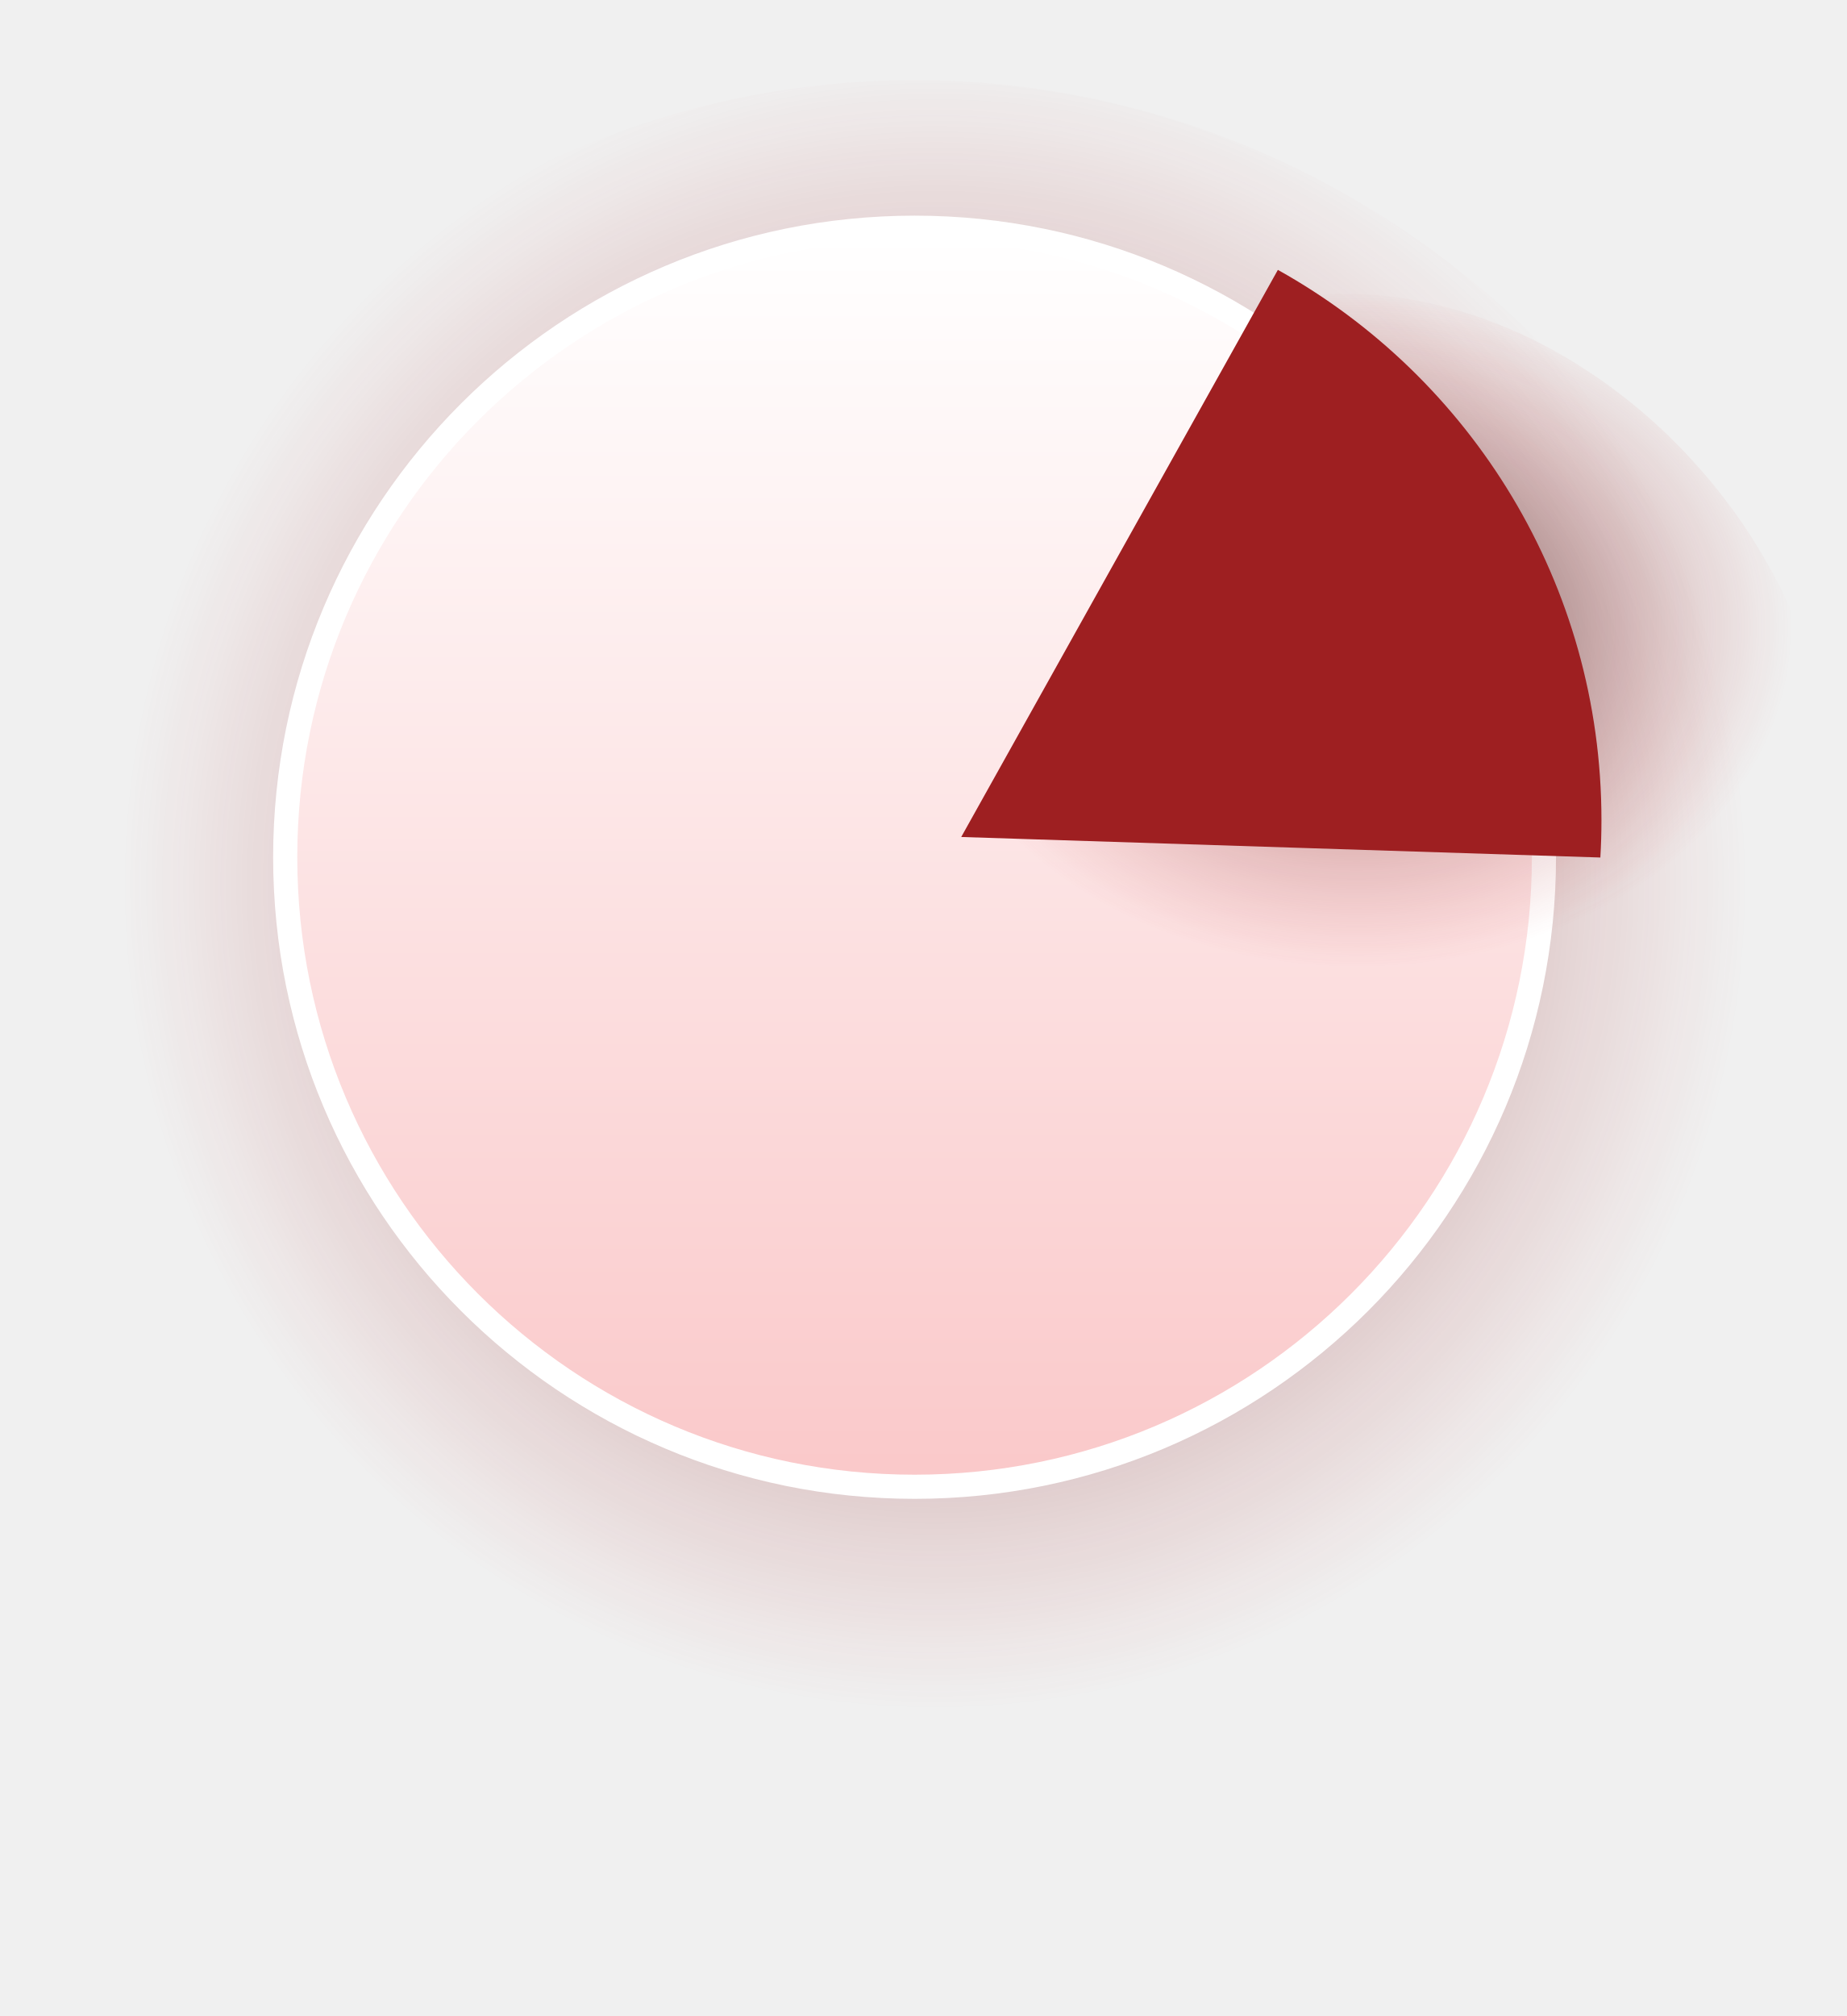
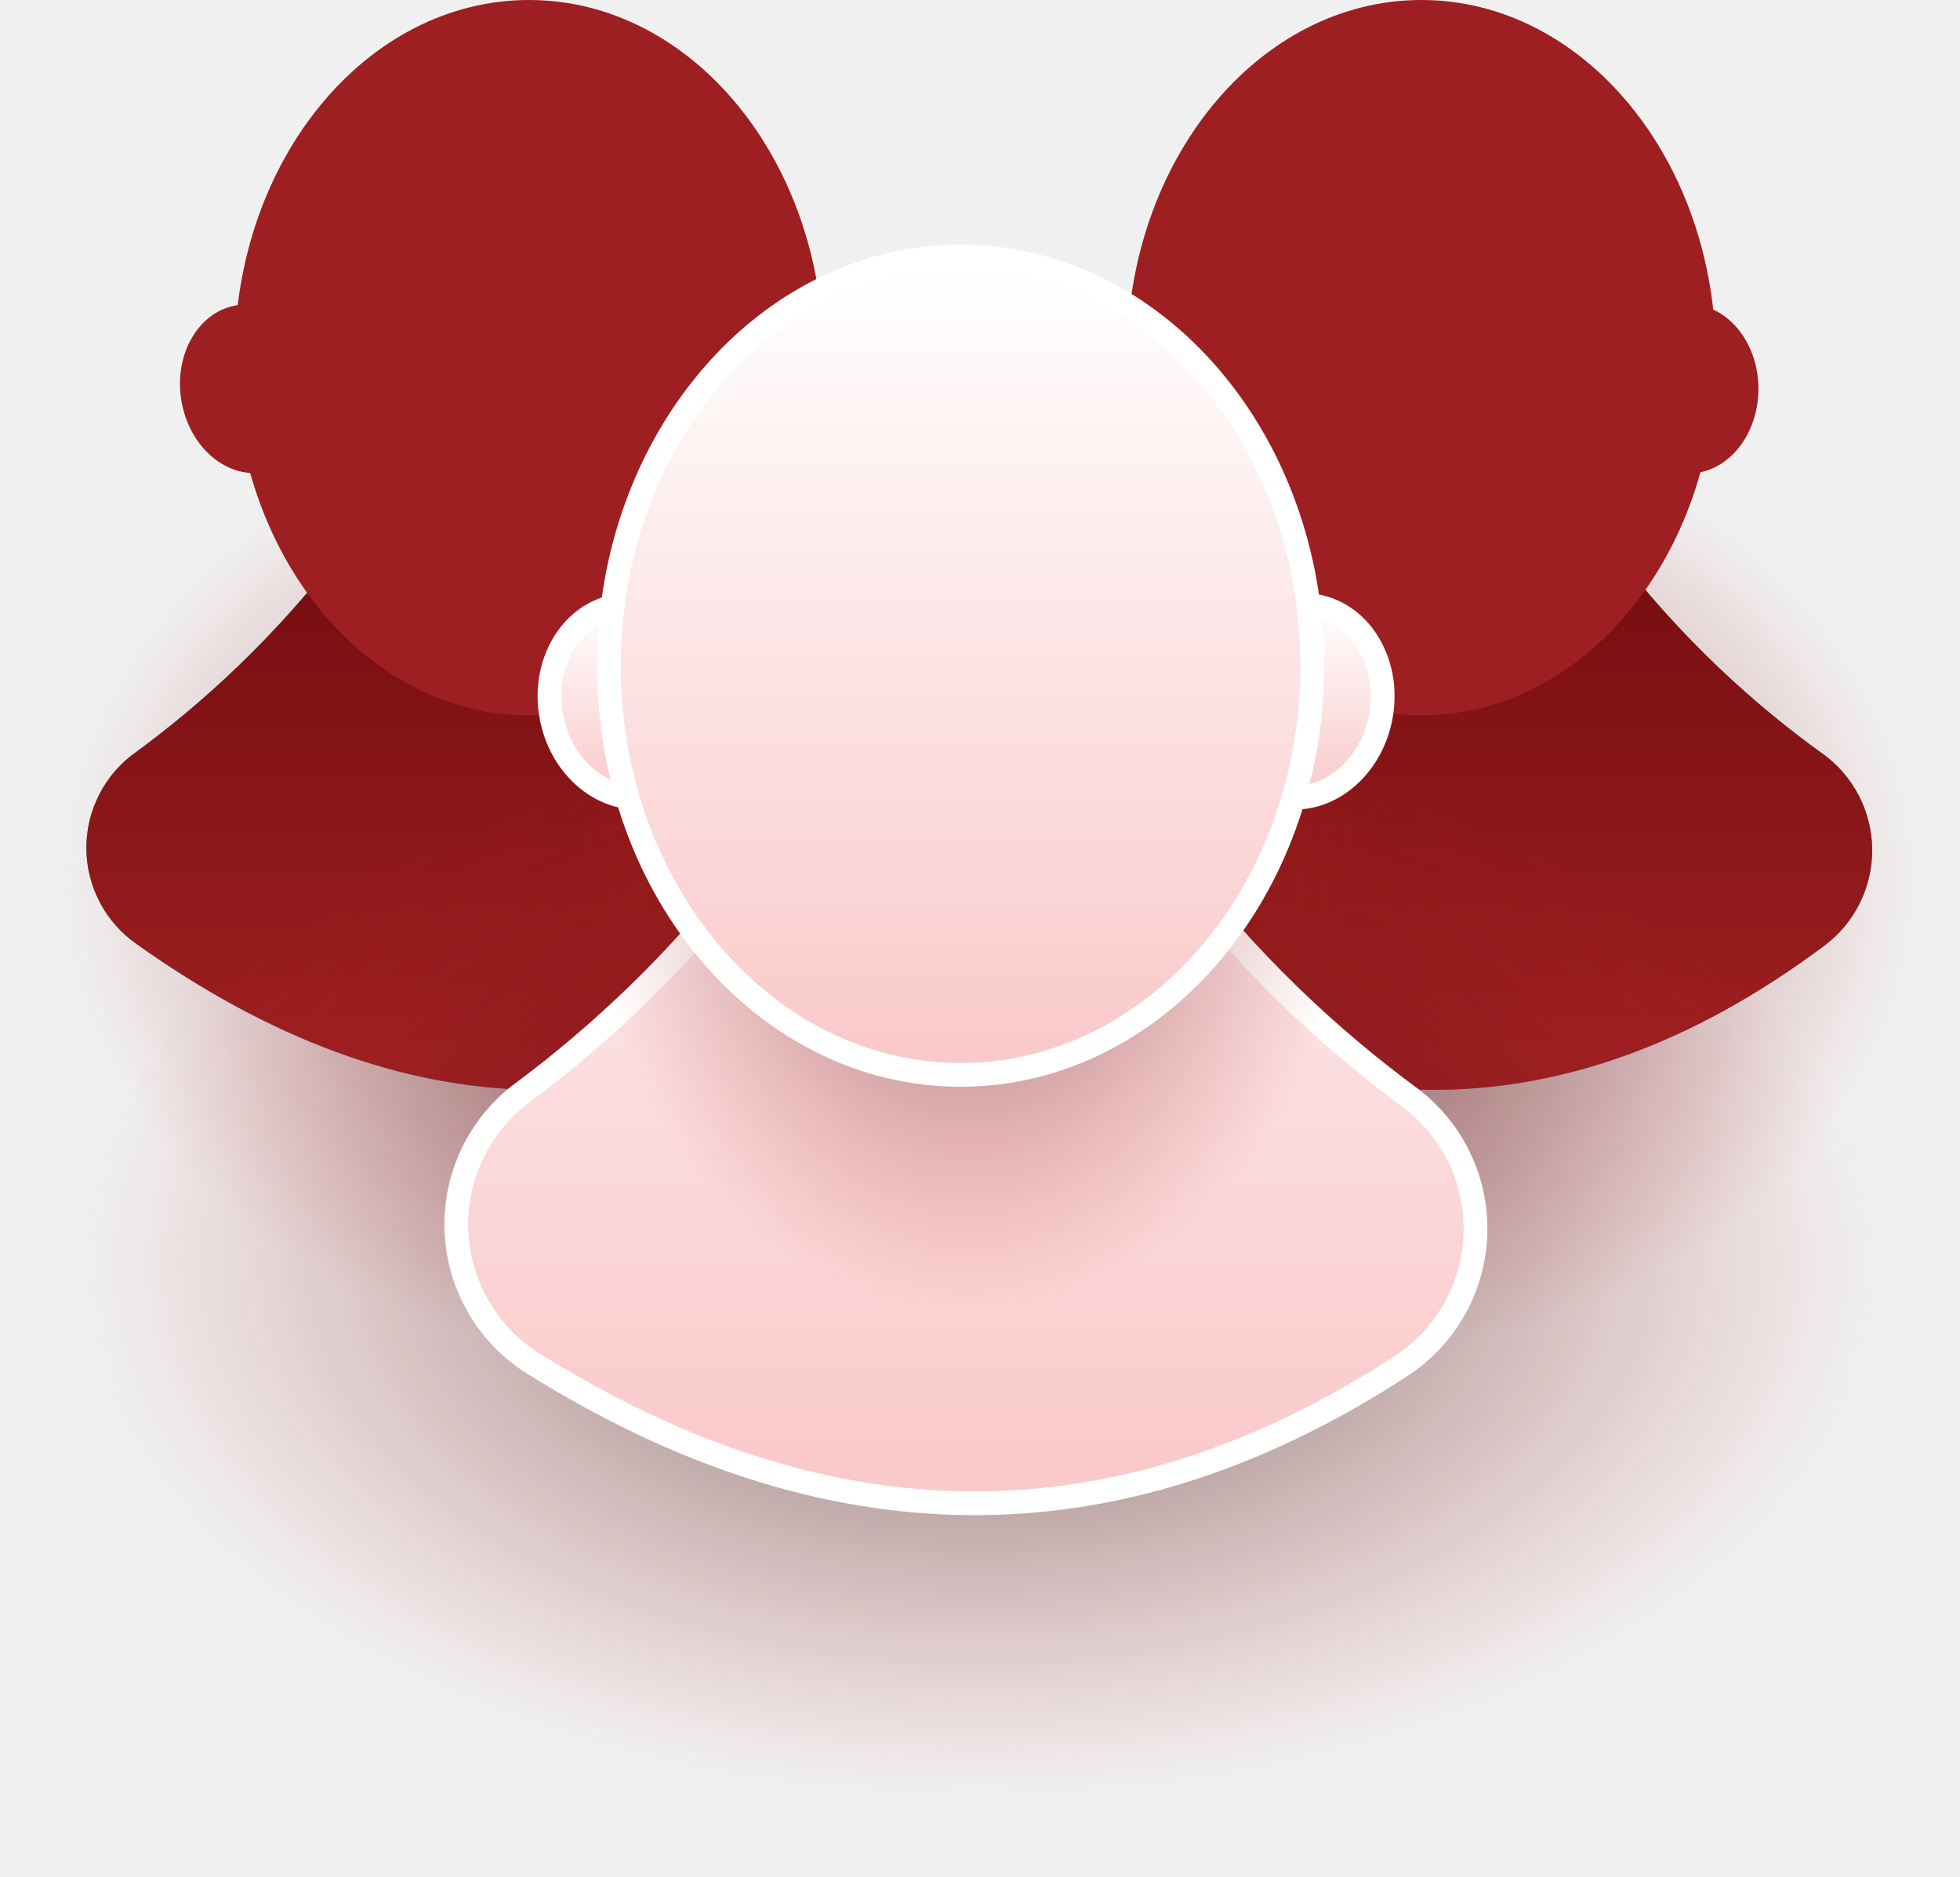
- <svg xmlns="http://www.w3.org/2000/svg" viewBox="0 0 153 167" xml:space="preserve" style="fill-rule:evenodd;clip-rule:evenodd;stroke-linecap:square;stroke-linejoin:round;stroke-miterlimit:1.5">
-   <ellipse cx="75.78" cy="86.912" rx="75.78" ry="80.27" style="fill:url(#_avaxRadial61);" />
-   <circle cx="75.78" cy="71.012" r="52.148" style="fill:url(#_avaxLinear62);stroke:white;stroke-width:2px;" />
-   <g id="wedge">
-     <path d="M106.575,24.754l-36.104,63.13l78.306,2.863c0.079,-1.343 -0.391,-2.795 0.119,-4.059c13.964,-34.658 -16.377,-66.329 -42.321,-61.934Z" style="fill:url(#_avaxRadial63);" />
-     <path d="M105.882,22.356l-26.237,46.978l52.957,1.7c0.061,-1.025 0.091,-2.057 0.091,-3.097c0,-19.588 -10.823,-36.668 -26.811,-45.581Z" style="fill:rgb(158,31,33);" />
+ <svg xmlns="http://www.w3.org/2000/svg" viewBox="0 0 165 158" xml:space="preserve" style="fill-rule:evenodd;clip-rule:evenodd;stroke-linecap:round;stroke-linejoin:round;stroke-miterlimit:1.5">
+   <g id="person1">
+     <path d="M45.622,35.618c30.103,0 54.542,18.68 54.542,41.689c0,23.01 -24.439,41.69 -54.542,41.69c-30.103,0 -41.692,-18.744 -41.692,-41.753c0,-23.009 11.589,-41.626 41.692,-41.626Z" style="fill:url(#_avaxRadial11);" />
+     <path d="M78.299,63.439c2.605,1.829 4.177,4.795 4.229,7.978c0.052,3.183 -1.422,6.198 -3.967,8.111c-22.346,16.745 -44.696,15.836 -67.046,-0.048c-2.644,-1.835 -4.228,-4.844 -4.242,-8.064c-0.015,-3.219 1.542,-6.242 4.171,-8.101c10.616,-7.784 25.846,-22.829 32.377,-48.625c0,0 0.314,-7.546 0.899,-4.207c0.585,-3.339 0.899,4.207 0.899,4.207c6.584,26.005 22.008,41.084 32.68,48.749Z" style="fill:rgb(3,160,174);" />
+     <path d="M78.299,63.439c2.605,1.829 4.177,4.795 4.229,7.978c0.052,3.183 -1.422,6.198 -3.967,8.111c-22.346,16.745 -44.696,15.836 -67.046,-0.048c-2.644,-1.835 -4.228,-4.844 -4.242,-8.064c-0.015,-3.219 1.542,-6.242 4.171,-8.101c10.616,-7.784 25.846,-22.829 32.377,-48.625c0,0 0.314,-7.546 0.899,-4.207c0.585,-3.339 0.899,4.207 0.899,4.207c6.584,26.005 22.008,41.084 32.68,48.749Z" style="fill:url(#_avaxLinear12);" />
+     <path d="M19.95,25.696c3.197,-0.498 6.284,2.249 6.889,6.132c0.605,3.883 -1.499,7.44 -4.696,7.939c-3.197,0.498 -6.283,-2.25 -6.889,-6.133c-0.605,-3.882 1.499,-7.439 4.696,-7.938Z" style="fill:rgb(158,31,33);" />
+     <ellipse cx="67.991" cy="32.731" rx="5.862" ry="7.12" style="fill:none;" />
+     <ellipse cx="44.537" cy="30.109" rx="24.79" ry="30.109" style="fill:rgb(158,31,33);" />
+   </g>
+   <g id="person2">
+     <path d="M120.743,35.618c30.103,0 41.214,18.68 41.214,41.689c0,23.01 -11.111,41.69 -41.214,41.69c-30.103,0 -54.542,-18.68 -54.542,-41.69c0,-23.009 24.439,-41.689 54.542,-41.689Z" style="fill:url(#_avaxRadial13);" />
+     <path d="M153.353,63.39c2.621,1.844 4.202,4.832 4.251,8.037c0.049,3.204 -1.439,6.239 -4.003,8.162c-22.29,16.661 -44.584,15.758 -66.878,-0.047c-2.666,-1.844 -4.264,-4.873 -4.282,-8.114c-0.018,-3.242 1.547,-6.288 4.192,-8.162c10.613,-7.799 25.792,-22.835 32.309,-48.576c0,0 0.314,-7.546 0.899,-4.207c0.585,-3.339 0.899,4.207 0.899,4.207c6.57,25.951 21.943,41.021 32.613,48.7Z" style="fill:rgb(3,160,174);" />
+     <path d="M153.353,63.39c2.621,1.844 4.202,4.832 4.251,8.037c0.049,3.204 -1.439,6.239 -4.003,8.162c-22.29,16.661 -44.584,15.758 -66.878,-0.047c-2.666,-1.844 -4.264,-4.873 -4.282,-8.114c-0.018,-3.242 1.547,-6.288 4.192,-8.162c10.613,-7.799 25.792,-22.835 32.309,-48.576c0,0 0.314,-7.546 0.899,-4.207c0.585,-3.339 0.899,4.207 0.899,4.207c6.57,25.951 21.943,41.021 32.613,48.7Z" style="fill:url(#_avaxLinear14);" />
+     <ellipse cx="96.168" cy="32.731" rx="5.862" ry="7.12" style="fill:rgb(3,160,174);" />
+     <ellipse cx="142.168" cy="32.731" rx="5.862" ry="7.12" style="fill:rgb(158,31,33);" />
+     <path d="M144.26,25.704c3.193,0.521 5.271,4.093 4.638,7.972c-0.633,3.878 -3.739,6.604 -6.933,6.083c-3.193,-0.522 -5.271,-4.094 -4.638,-7.972c0.633,-3.879 3.739,-6.604 6.933,-6.083Z" style="fill:none;" />
+     <ellipse cx="119.658" cy="30.109" rx="24.79" ry="30.109" style="fill:rgb(158,31,33);" />
+   </g>
+   <g id="person3">
+     <ellipse cx="82.163" cy="110.033" rx="77.933" ry="47.694" style="fill:url(#_avaxRadial15);" />
+     <path d="M118.476,92.233c3.696,2.658 5.842,6.969 5.736,11.521c-0.107,4.552 -2.453,8.757 -6.27,11.239c-24.333,15.855 -48.677,15.01 -73.021,-0.197c-3.899,-2.43 -6.335,-6.639 -6.5,-11.231c-0.164,-4.591 1.964,-8.964 5.68,-11.667c12.484,-9.313 28.672,-26.109 35.911,-53.5c0,0 0.375,-8.633 1.074,-4.813c0.698,-3.82 1.073,4.813 1.073,4.813c7.321,27.701 23.794,44.565 36.317,53.835Z" style="fill:url(#_avaxLinear16);stroke:white;stroke-width:2px;" />
+     <ellipse cx="81.403" cy="72.154" rx="33.499" ry="43.778" style="fill:url(#_avaxRadial17);" />
+     <path d="M51.846,51.023c3.801,-0.69 7.539,2.342 8.341,6.766c0.802,4.423 -1.633,8.574 -5.435,9.264c-3.802,0.689 -7.54,-2.343 -8.342,-6.766c-0.802,-4.424 1.634,-8.575 5.436,-9.264Z" style="fill:url(#_avaxLinear18);stroke:white;stroke-width:2px;" />
+     <path d="M110.804,51.021c3.803,0.685 6.243,4.833 5.446,9.258c-0.798,4.424 -4.532,7.46 -8.335,6.775c-3.802,-0.685 -6.242,-4.833 -5.445,-9.258c0.797,-4.424 4.531,-7.46 8.334,-6.775Z" style="fill:url(#_avaxLinear19);stroke:white;stroke-width:2px;" />
+     <ellipse cx="80.867" cy="56.038" rx="29.604" ry="34.445" style="fill:url(#_avaxLinear110);stroke:white;stroke-width:2px;" />
  </g>
  <defs>
-     <radialGradient id="_avaxRadial61" cx="0" cy="0" r="1" gradientUnits="userSpaceOnUse" gradientTransform="matrix(-67.0708,1.10375,-1.20673,-68.4334,77.4246,73.2423)">
+     <radialGradient id="_avaxRadial11" cx="0" cy="0" r="1" gradientUnits="userSpaceOnUse" gradientTransform="matrix(-47.2623,0,0,-39.444,52.2711,74.0608)">
      <stop offset="0" style="stop-color:black;stop-opacity:0.6" />
      <stop offset="1" style="stop-color:rgb(194,38,40);stop-opacity:0" />
    </radialGradient>
-     <linearGradient id="_avaxLinear62" x1="0" y1="0" x2="1" y2="0" gradientUnits="userSpaceOnUse" gradientTransform="matrix(-3.86521e-14,100.957,-100.957,-3.86521e-14,82.065,20.021)">
+     <linearGradient id="_avaxLinear12" x1="0" y1="0" x2="1" y2="0" gradientUnits="userSpaceOnUse" gradientTransform="matrix(3.98459e-15,65.0732,-65.0732,3.98459e-15,44.4396,23.9149)">
+       <stop offset="0" style="stop-color:rgb(97,4,5);stop-opacity:1" />
+       <stop offset="1" style="stop-color:rgb(158,31,33);stop-opacity:1" />
+     </linearGradient>
+     <radialGradient id="_avaxRadial13" cx="0" cy="0" r="1" gradientUnits="userSpaceOnUse" gradientTransform="matrix(-47.0275,0,0,-39.444,114.302,74.0608)">
+       <stop offset="0" style="stop-color:black;stop-opacity:0.6" />
+       <stop offset="1" style="stop-color:rgb(194,38,40);stop-opacity:0" />
+     </radialGradient>
+     <linearGradient id="_avaxLinear14" x1="0" y1="0" x2="1" y2="0" gradientUnits="userSpaceOnUse" gradientTransform="matrix(3.97971e-15,65.0735,-64.9936,3.9846e-15,119.562,23.915)">
+       <stop offset="0" style="stop-color:rgb(97,4,5);stop-opacity:1" />
+       <stop offset="1" style="stop-color:rgb(158,31,33);stop-opacity:1" />
+     </linearGradient>
+     <radialGradient id="_avaxRadial15" cx="0" cy="0" r="1" gradientUnits="userSpaceOnUse" gradientTransform="matrix(-76.5487,0,0,-45.1251,82.526,106.319)">
+       <stop offset="0" style="stop-color:black;stop-opacity:0.6" />
+       <stop offset="1" style="stop-color:rgb(194,38,40);stop-opacity:0" />
+     </radialGradient>
+     <linearGradient id="_avaxLinear16" x1="0" y1="0" x2="1" y2="0" gradientUnits="userSpaceOnUse" gradientTransform="matrix(-3.17988e-14,90.9291,-83.0566,-3.48128e-14,86.4846,33.6517)">
      <stop offset="0" style="stop-color:white;stop-opacity:1" />
      <stop offset="1" style="stop-color:rgb(250,201,202);stop-opacity:1" />
    </linearGradient>
-     <radialGradient id="_avaxRadial63" cx="0" cy="0" r="1" gradientUnits="userSpaceOnUse" gradientTransform="matrix(-36.2644,0.456536,-0.652462,-28.3055,112.334,51.8915)">
+     <radialGradient id="_avaxRadial17" cx="0" cy="0" r="1" gradientUnits="userSpaceOnUse" gradientTransform="matrix(-32.9039,0,0,-41.42,81.559,68.7446)">
      <stop offset="0" style="stop-color:black;stop-opacity:0.6" />
      <stop offset="1" style="stop-color:rgb(194,38,40);stop-opacity:0" />
    </radialGradient>
+     <linearGradient id="_avaxLinear18" x1="0" y1="0" x2="1" y2="0" gradientUnits="userSpaceOnUse" gradientTransform="matrix(-5.21898e-15,15.706,-13.6317,-6.01317e-15,54.1472,51.1051)">
+       <stop offset="0" style="stop-color:white;stop-opacity:1" />
+       <stop offset="1" style="stop-color:rgb(250,201,202);stop-opacity:1" />
+     </linearGradient>
+     <linearGradient id="_avaxLinear19" x1="0" y1="0" x2="1" y2="0" gradientUnits="userSpaceOnUse" gradientTransform="matrix(-5.21869e-15,15.7065,-13.6309,-6.01334e-15,110.209,51.1045)">
+       <stop offset="0" style="stop-color:white;stop-opacity:1" />
+       <stop offset="1" style="stop-color:rgb(250,201,202);stop-opacity:1" />
+     </linearGradient>
+     <linearGradient id="_avaxLinear110" x1="0" y1="0" x2="1" y2="0" gradientUnits="userSpaceOnUse" gradientTransform="matrix(-2.19425e-14,66.6845,-57.3125,-2.55306e-14,84.4349,22.3572)">
+       <stop offset="0" style="stop-color:white;stop-opacity:1" />
+       <stop offset="1" style="stop-color:rgb(250,201,202);stop-opacity:1" />
+     </linearGradient>
  </defs>
-   <style>
-         #wedge {
-             transform: scale(1);
-             transition: all 0.5s ease;
+   <style type="text/css">
+         #person1,
+         #person2,
+         #person3 {
+             transform-box: fill-box;
            transform-origin: center;
        }
-         svg:hover #wedge {
-             transform: scale(1.1); 
-             transition: all 0.5s ease;
+         #person1,
+         #person2,
+         #person3 {
+             transform: translateX(0);
+             transition: 0.5s ease-in;
        }
-      </style>
+         svg:hover #person1 {
+             transform: translateX(10px);
+         }
+         svg:hover #person2 {
+             transform: translateX(-10px);
+         }
+         svg:hover #person3 {
+             transform: scale(0.95);
+         }
+     </style>
</svg>
